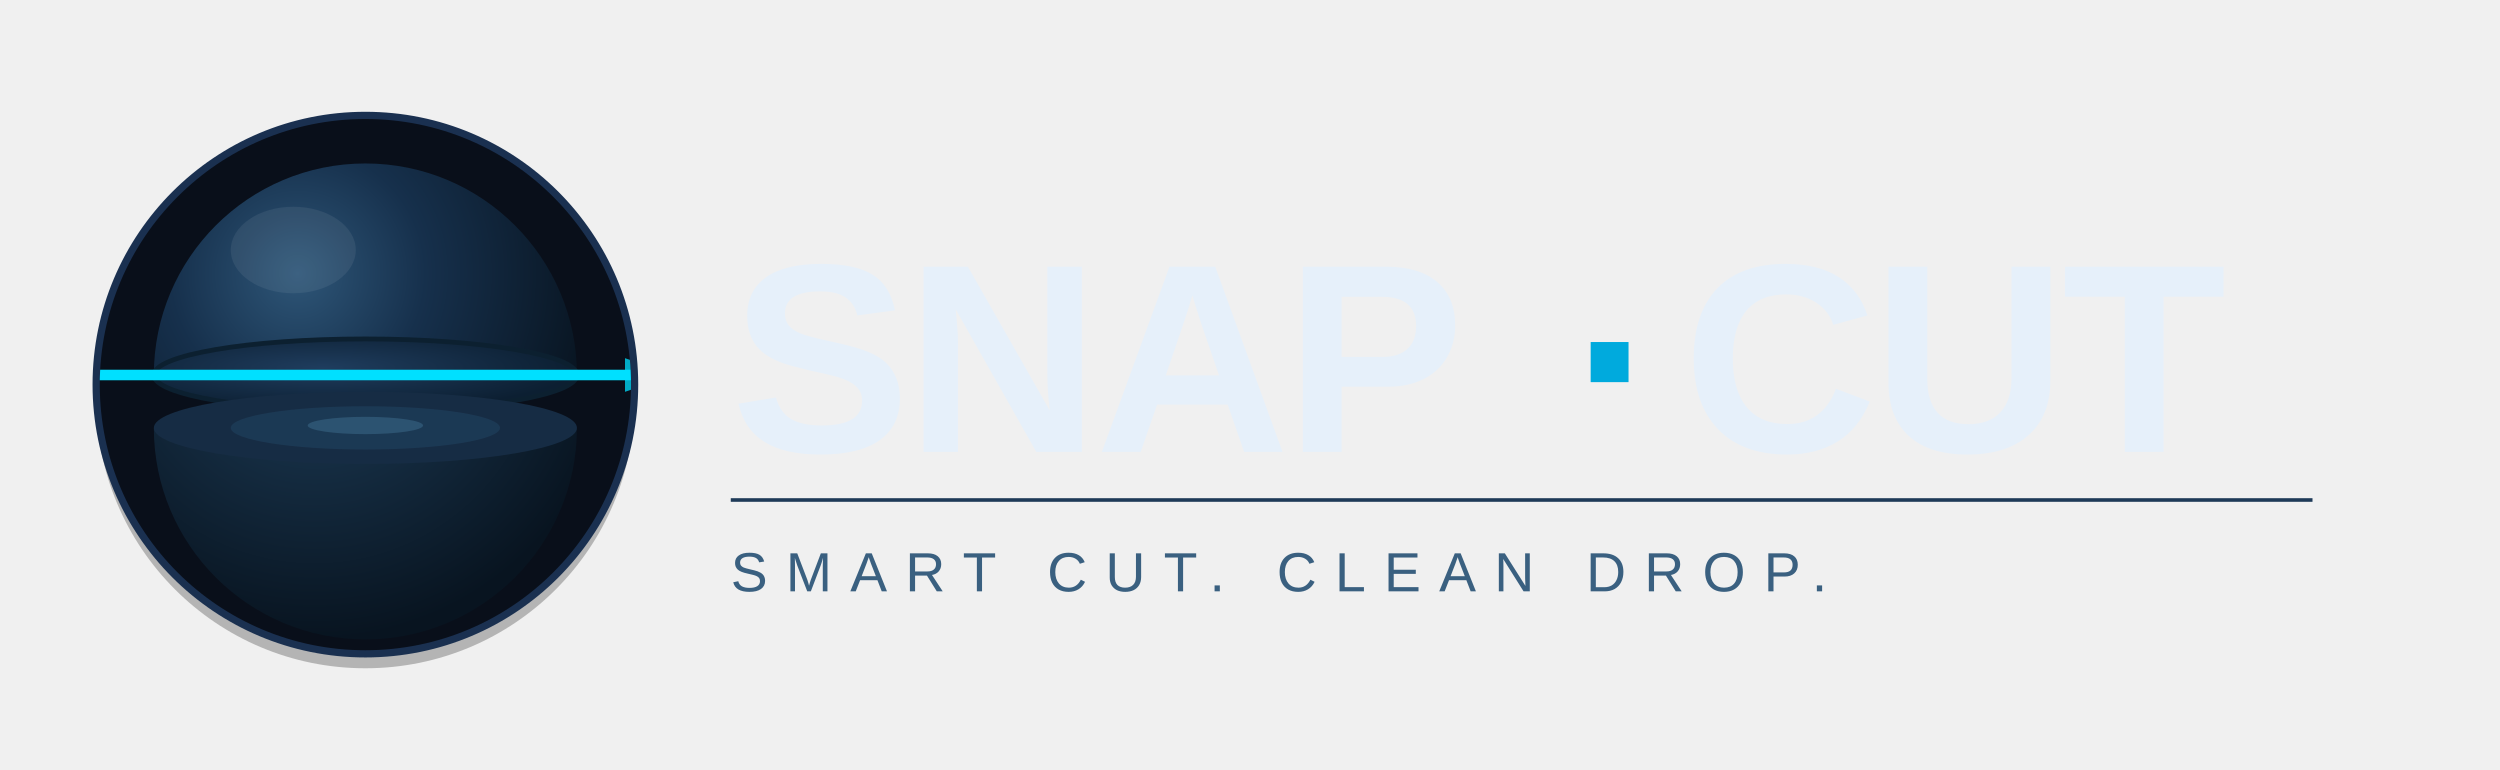
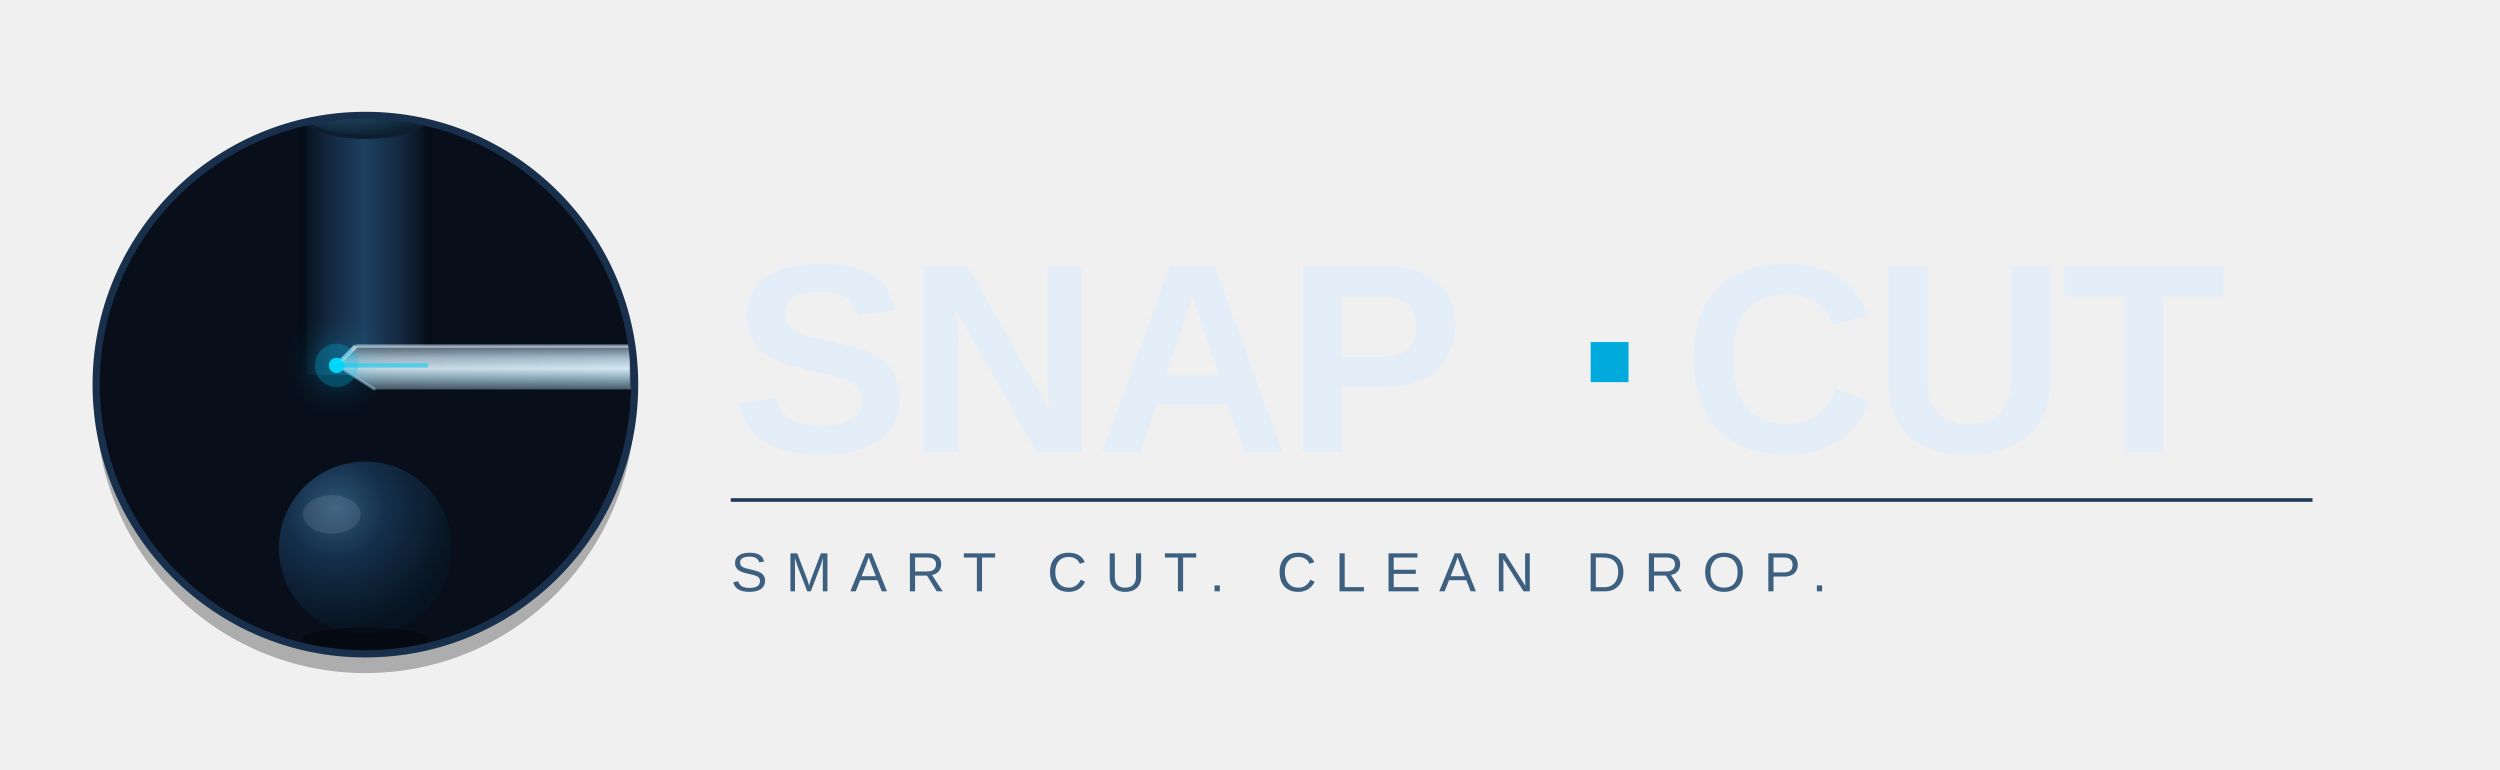
<svg xmlns="http://www.w3.org/2000/svg" viewBox="0 0 520 160" width="520" height="160">
  <defs>
-     <radialGradient id="sg-a-dk" cx="34%" cy="26%" r="72%">
+     <linearGradient id="cyl-d" x1="0%" y1="0%" x2="100%" y2="0%">
+       <stop offset="0%" stop-color="#07111C" />
+       <stop offset="22%" stop-color="#142840" />
+       <stop offset="50%" stop-color="#1E4060" />
+       <stop offset="78%" stop-color="#142840" />
+       <stop offset="100%" stop-color="#07111C" />
+     </linearGradient>
+     <radialGradient id="cyl-cap-d" cx="38%" cy="35%" r="65%">
+       <stop offset="0%" stop-color="#264E70" />
+       <stop offset="100%" stop-color="#0C2030" />
+     </radialGradient>
+     <linearGradient id="blade-d" x1="0%" y1="0%" x2="0%" y2="100%">
+       <stop offset="0%" stop-color="#5A6B7A" />
+       <stop offset="28%" stop-color="#A8C0D0" />
+       <stop offset="52%" stop-color="#D4E8F4" />
+       <stop offset="75%" stop-color="#8AAABB" />
+       <stop offset="100%" stop-color="#4A5C6A" />
+     </linearGradient>
+     <linearGradient id="blade-tip-d" x1="100%" y1="0%" x2="0%" y2="0%">
+       <stop offset="0%" stop-color="transparent" />
+       <stop offset="100%" stop-color="rgba(0,0,0,0.25)" />
+     </linearGradient>
+     <radialGradient id="sph-d" cx="33%" cy="27%" r="70%">
      <stop offset="0%" stop-color="#2E5678" />
-       <stop offset="42%" stop-color="#16304C" />
-       <stop offset="100%" stop-color="#081420" />
+       <stop offset="40%" stop-color="#15304C" />
+       <stop offset="100%" stop-color="#071320" />
    </radialGradient>
-     <radialGradient id="sg-b-dk" cx="38%" cy="28%" r="72%">
-       <stop offset="0%" stop-color="#1E3E5A" />
-       <stop offset="100%" stop-color="#081420" />
-     </radialGradient>
-     <radialGradient id="sg-face-dk" cx="40%" cy="40%" r="60%">
-       <stop offset="0%" stop-color="#1F3D5E" />
-       <stop offset="100%" stop-color="#0C1F32" />
-     </radialGradient>
-     <clipPath id="c-top-dk">
-       <rect x="18" y="18" width="116" height="60" />
-     </clipPath>
-     <clipPath id="c-bot-dk">
-       <rect x="18" y="78" width="116" height="74" />
-     </clipPath>
-     <clipPath id="badge-dk">
+     <clipPath id="badge-d">
      <circle cx="76" cy="80" r="56" />
    </clipPath>
-     <filter id="glow-dk" x="-60%" y="-200%" width="220%" height="500%">
-       <feGaussianBlur in="SourceGraphic" stdDeviation="4.5" result="b" />
+     <filter id="tip-glow-d" x="-150%" y="-150%" width="400%" height="400%">
+       <feGaussianBlur in="SourceGraphic" stdDeviation="3.5" result="b" />
      <feMerge>
        <feMergeNode in="b" />
        <feMergeNode in="SourceGraphic" />
      </feMerge>
    </filter>
  </defs>
-   <circle cx="76" cy="83" r="56" fill="rgba(0,0,0,0.25)" />
-   <circle cx="76" cy="80" r="56" fill="#090F1A" />
-   <g clip-path="url(#badge-dk)">
-     <circle cx="76" cy="78" r="44" fill="url(#sg-a-dk)" clip-path="url(#c-top-dk)" />
-     <ellipse cx="61" cy="52" rx="13" ry="9" fill="white" opacity="0.07" />
-     <ellipse cx="76" cy="78" rx="44" ry="7.5" fill="url(#sg-face-dk)" />
-     <ellipse cx="76" cy="78" rx="44" ry="7.5" fill="none" stroke="#0C2030" stroke-width="1" />
-     <g transform="translate(0,11)">
-       <circle cx="76" cy="78" r="44" fill="url(#sg-b-dk)" clip-path="url(#c-bot-dk)" />
-       <ellipse cx="76" cy="78" rx="44" ry="7.5" fill="#162C44" />
-       <ellipse cx="76" cy="78" rx="28" ry="4.5" fill="#1D3C58" opacity="0.8" />
-       <ellipse cx="76" cy="77.5" rx="12" ry="1.8" fill="#3A6888" opacity="0.55" />
-     </g>
-     <line x1="18" y1="78" x2="134" y2="78" stroke="#00C8F0" stroke-width="10" stroke-linecap="round" opacity="0.22" filter="url(#glow-dk)" />
-     <line x1="18" y1="78" x2="134" y2="78" stroke="#00E0FF" stroke-width="2.2" stroke-linecap="round" />
-     <polygon points="130,74.5 140,78 130,81.5" fill="#00E0FF" opacity="0.75" />
+   <circle cx="76" cy="84" r="56" fill="rgba(0,0,0,0.28)" />
+   <circle cx="76" cy="80" r="56" fill="#080E1A" />
+   <g clip-path="url(#badge-d)">
+     <rect x="63" y="20" width="26" height="58" fill="url(#cyl-d)" />
+     <line x1="63" y1="20" x2="63" y2="78" stroke="#050D18" stroke-width="1.5" />
+     <line x1="89" y1="20" x2="89" y2="78" stroke="#050D18" stroke-width="1.5" />
+     <ellipse cx="76" cy="24" rx="13" ry="4.5" fill="url(#cyl-cap-d)" />
+     <ellipse cx="76" cy="24" rx="13" ry="4.5" fill="none" stroke="#0C1E30" stroke-width="0.8" />
+     <polygon points="134,72  74,72  70,76  78,81  134,81" fill="url(#blade-d)" />
+     <polygon points="134,72  74,72  70,76  78,81  134,81" fill="url(#blade-tip-d)" opacity="0.35" />
+     <line x1="134" y1="72" x2="74" y2="72" stroke="#D0E4F0" stroke-width="0.7" opacity="0.6" />
+     <line x1="74" y1="72" x2="70" y2="76" stroke="#E8F4FF" stroke-width="0.9" opacity="0.7" />
+     <line x1="70" y1="76" x2="78" y2="81" stroke="#B0C8D8" stroke-width="0.6" opacity="0.5" />
+     <rect x="131" y="72" width="3" height="9" rx="1" fill="#3A4A58" />
+     <circle cx="70" cy="76" r="4.5" fill="#00C0F0" opacity="0.35" filter="url(#tip-glow-d)" />
+     <circle cx="70" cy="76" r="1.6" fill="#00DCFF" opacity="0.95" />
+     <line x1="70" y1="76" x2="89" y2="76" stroke="#00CCEE" stroke-width="0.9" opacity="0.55" />
+     <circle cx="76" cy="114" r="18" fill="url(#sph-d)" />
+     <ellipse cx="69" cy="107" rx="6" ry="4" fill="white" opacity="0.10" />
+     <ellipse cx="76" cy="133" rx="13" ry="2.5" fill="rgba(0,0,0,0.35)" />
  </g>
-   <circle cx="76" cy="80" r="56" fill="none" stroke="#1A3050" stroke-width="1.5" />
-   <text x="152" y="94" font-family="'Arial Black','Helvetica Neue',Arial,sans-serif" font-size="56" font-weight="900" fill="#E6F0FA" letter-spacing="-1">SNAP</text>
+   <circle cx="76" cy="80" r="56" fill="none" stroke="#18304C" stroke-width="1.5" />
+   <text x="152" y="94" font-family="'Arial Black','Helvetica Neue',Arial,sans-serif" font-size="56" font-weight="900" fill="#E4EEF8" letter-spacing="-1">SNAP</text>
  <text x="327" y="94" font-family="'Arial Black','Helvetica Neue',Arial,sans-serif" font-size="56" font-weight="900" fill="#00AADD">·</text>
-   <text x="350" y="94" font-family="'Arial Black','Helvetica Neue',Arial,sans-serif" font-size="56" font-weight="900" fill="#E6F0FA" letter-spacing="-1">CUT</text>
+   <text x="350" y="94" font-family="'Arial Black','Helvetica Neue',Arial,sans-serif" font-size="56" font-weight="900" fill="#E4EEF8" letter-spacing="-1">CUT</text>
  <line x1="152" y1="104" x2="481" y2="104" stroke="#1E3A58" stroke-width="0.75" />
-   <text x="152" y="123" font-family="'Helvetica Neue',Arial,sans-serif" font-size="11.5" font-weight="400" fill="#3A6080" letter-spacing="3.8">SMART CUT. CLEAN DROP.</text>
+   <text x="152" y="123" font-family="'Helvetica Neue',Arial,sans-serif" font-size="11.5" font-weight="400" fill="#3D6080" letter-spacing="3.8">SMART CUT. CLEAN DROP.</text>
</svg>
